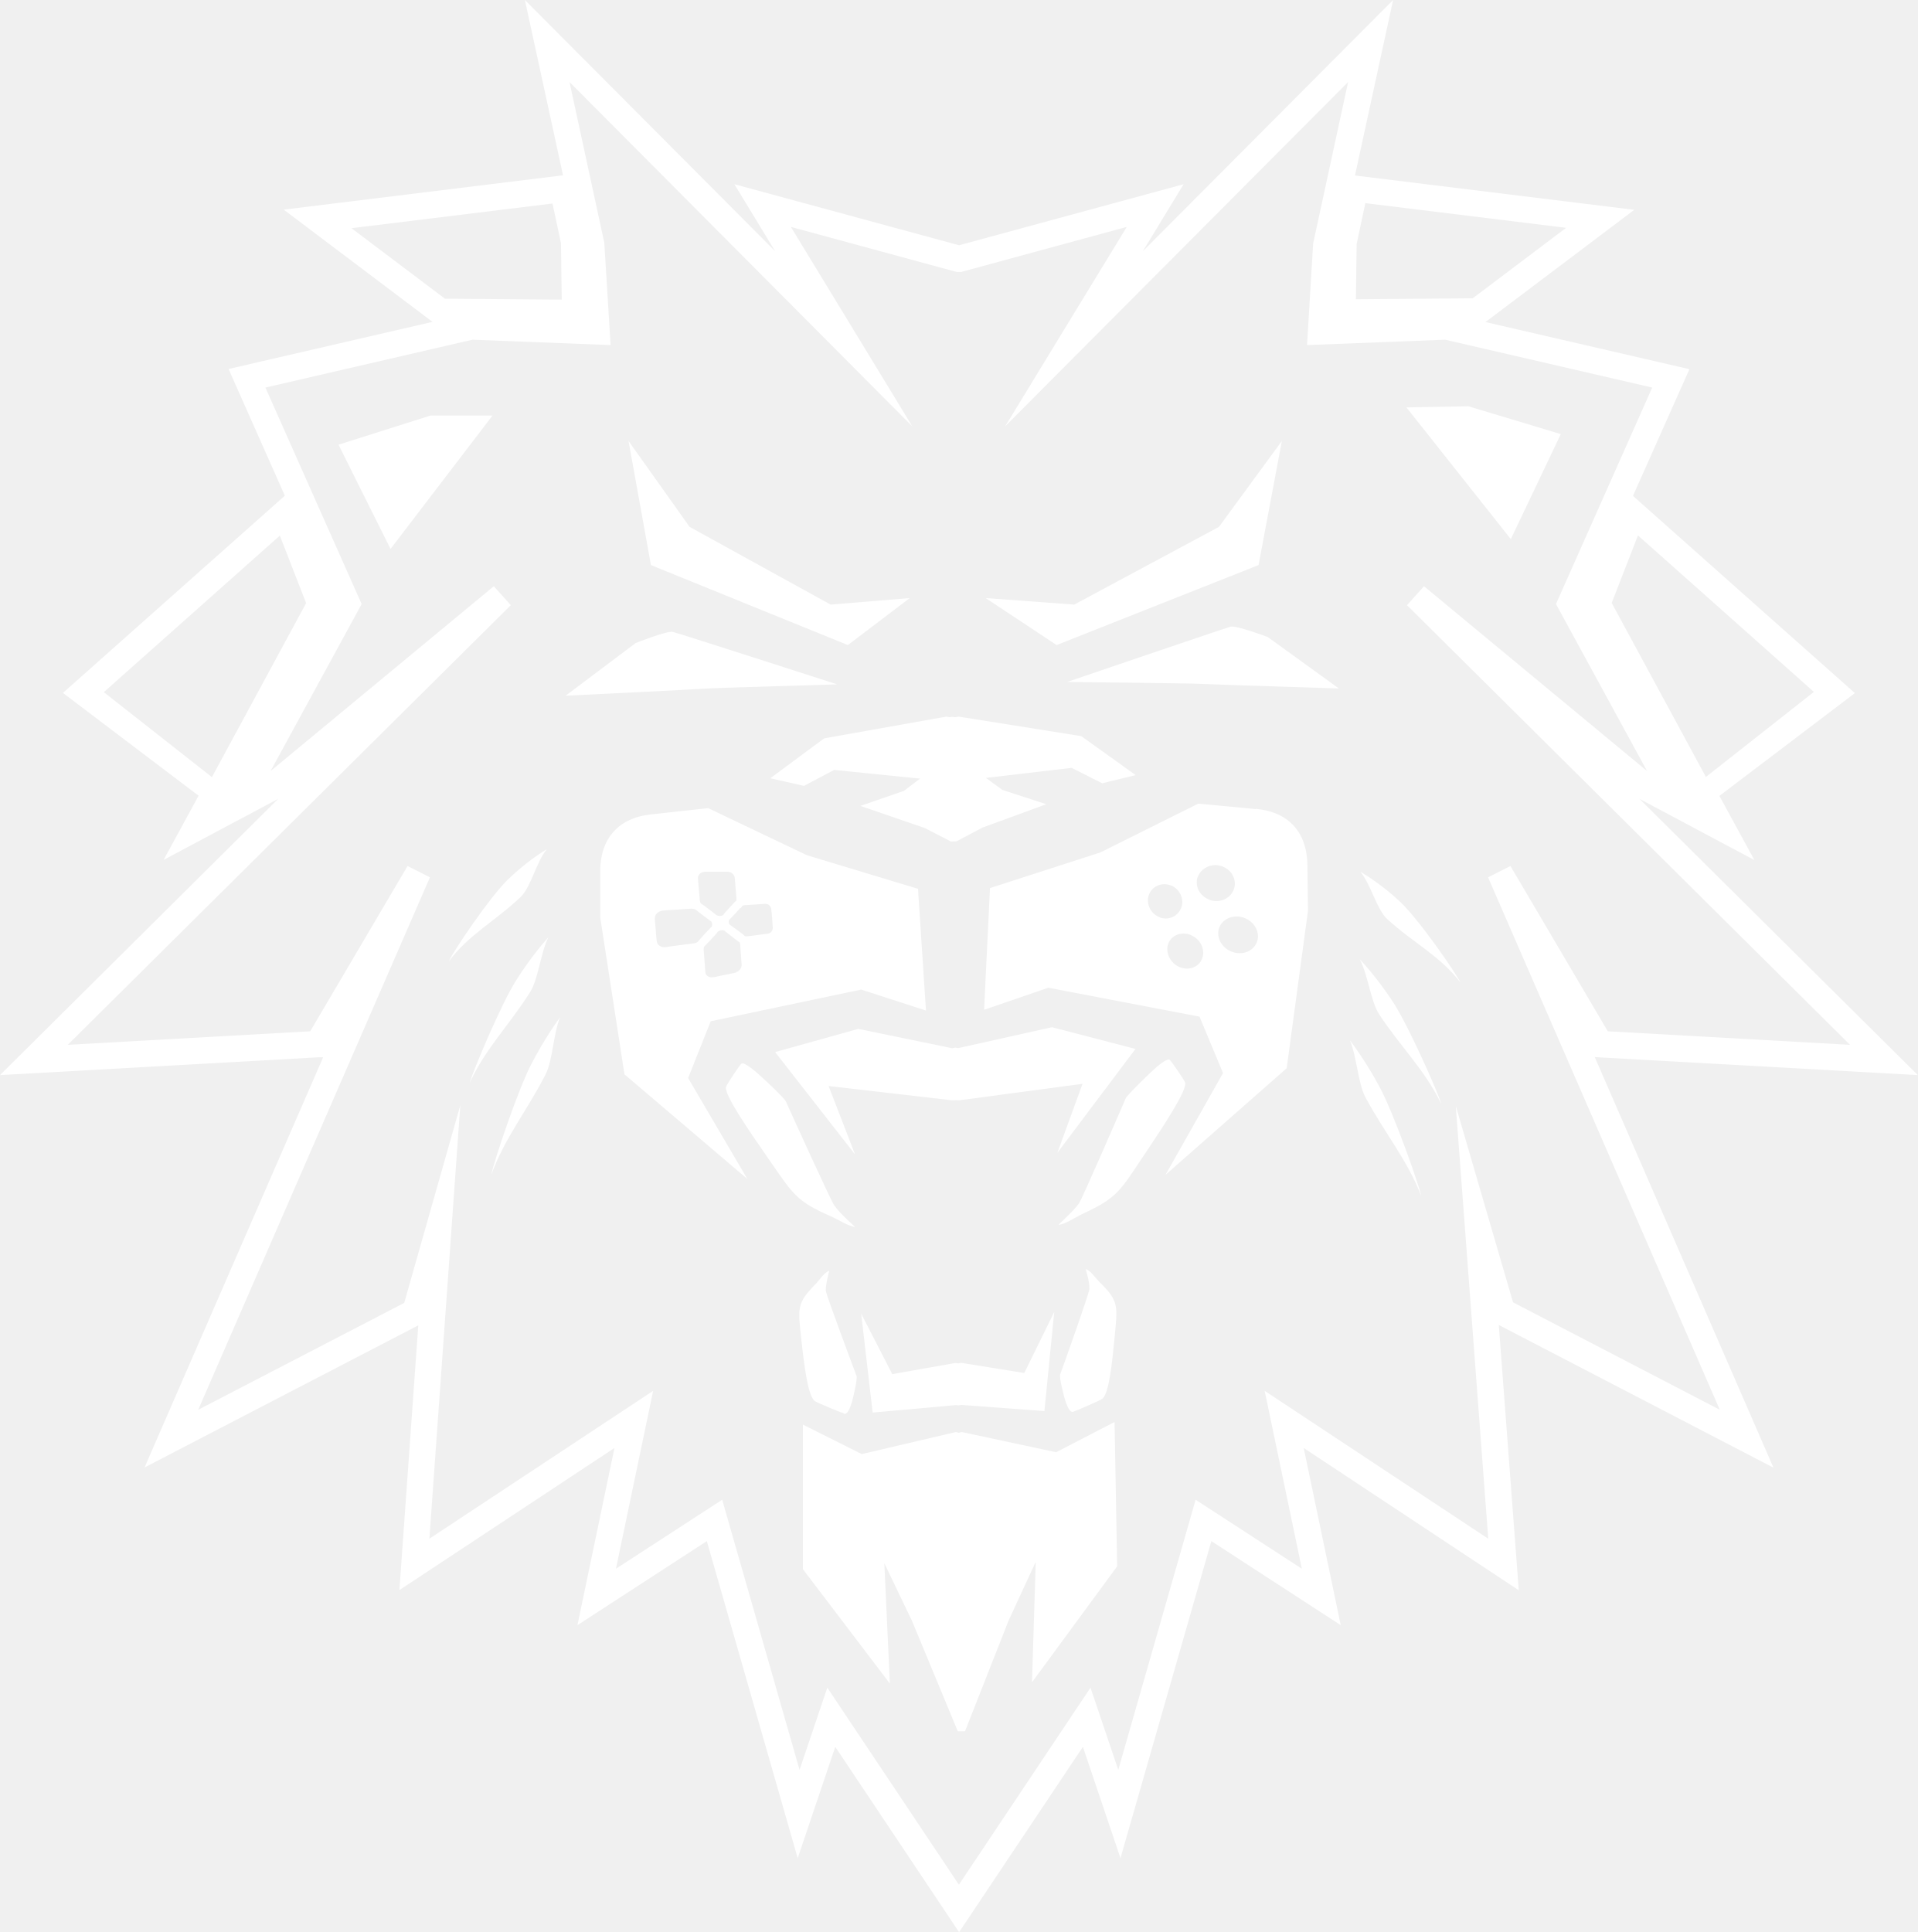
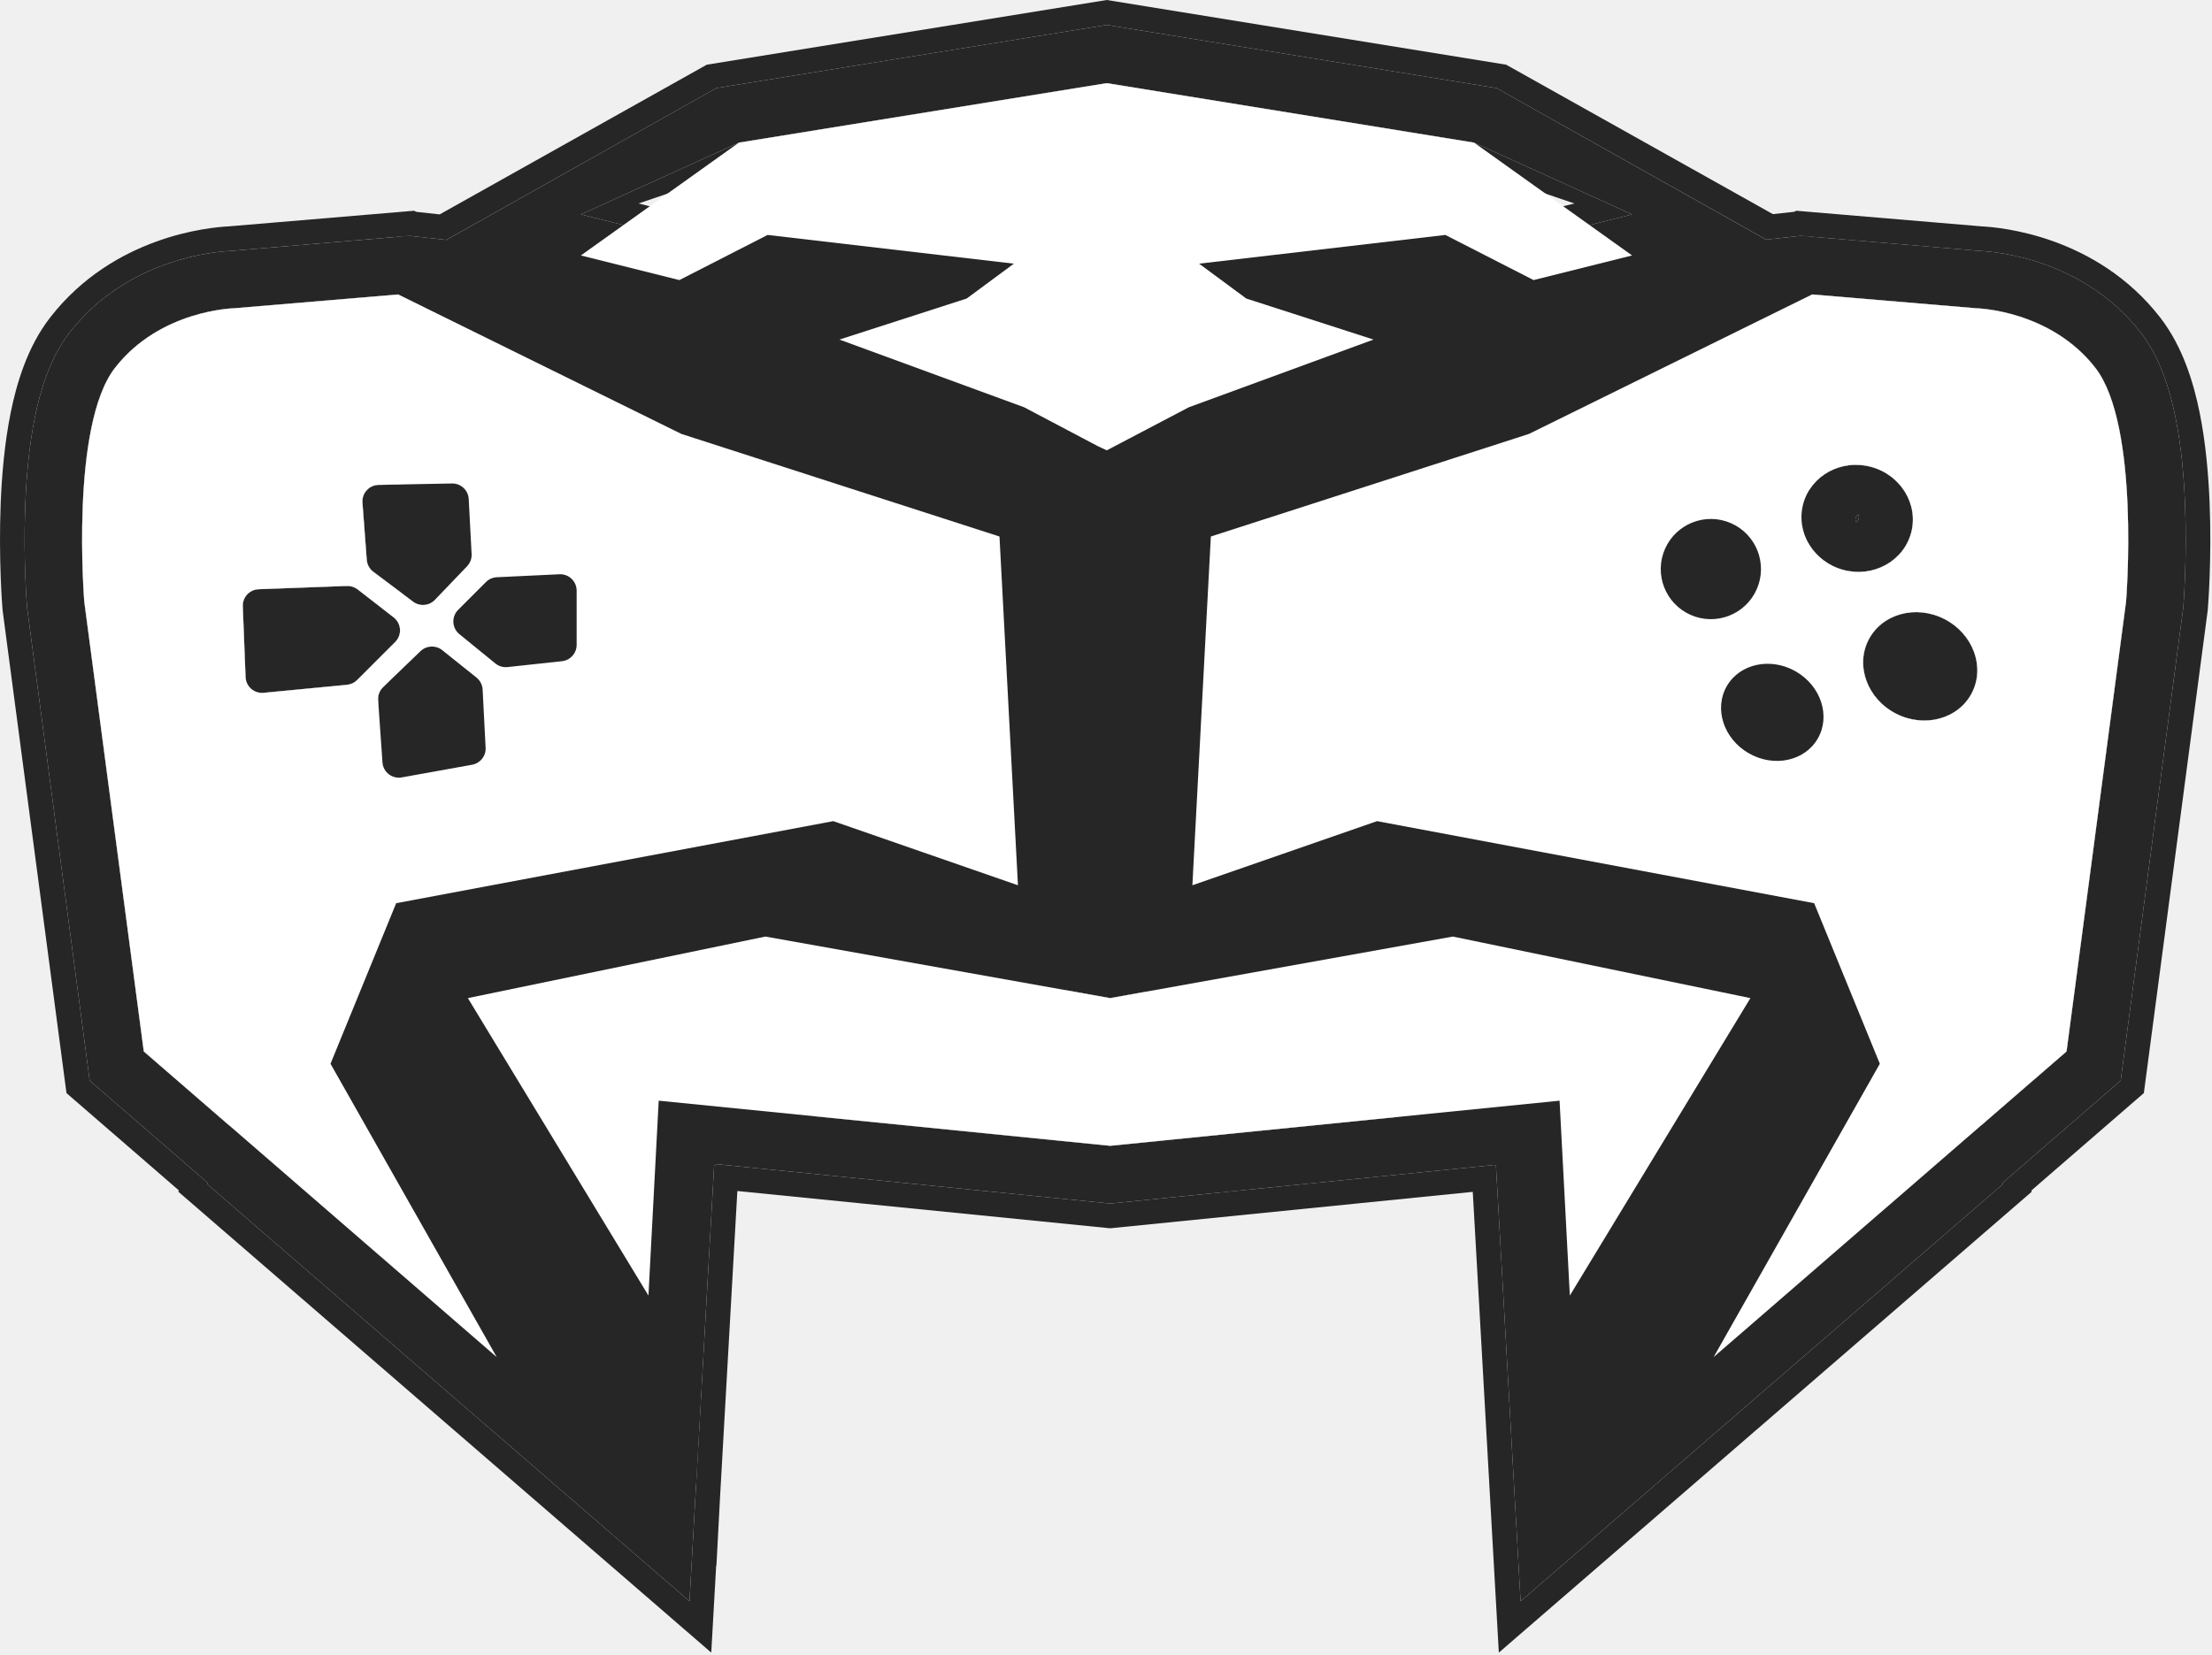
- <svg xmlns="http://www.w3.org/2000/svg" width="537" height="541" viewBox="0 0 537 541" fill="none">
-   <g clip-path="url(#clip0_466_2)">
-     <path d="M446.558 296.007L537.052 301.046L459.101 223.694L491.287 240.837L481.491 222.863L519.43 194.083L457.287 138.86L473.095 103.379L415.979 90.184L457.65 58.755L379.44 49.144L390.117 0L320.044 70.339L331.446 51.586L268.578 68.677L205.657 51.586L217.06 70.339L146.987 0L157.664 49.092L79.454 58.703L121.124 90.132L64.009 103.327L79.765 138.809L17.622 194.031L55.612 222.811L45.817 240.785L77.899 223.694L0 301.046L89.198 296.059H90.493L40.478 410.919L117.133 371.126L111.847 445.257L172.072 405.464L161.706 455.076L197.935 431.543L223.383 520.324L233.904 489.155L268.578 541.052L303.251 489.155L313.773 520.324L339.221 431.543L375.449 455.076L365.083 405.464L425.309 445.309L419.711 371.022L496.625 410.971L446.61 296.059L446.558 296.007ZM507.924 193.771L477.708 217.564L451.327 168.835L458.686 149.926L507.924 193.719V193.771ZM379.906 68.313L382.342 56.885L438.577 63.794L412.403 83.534L379.699 83.794L379.906 68.261V68.313ZM154.709 56.936L157.094 68.106L157.301 83.898L124.597 83.638L98.423 63.898L154.709 56.988V56.936ZM29.128 193.771L78.365 149.978L85.725 168.887L59.344 217.616L29.076 193.823L29.128 193.771ZM407.687 309.981L416.757 430.868L354.147 389.464L364.565 439.283L334.815 419.958L313.151 495.596L305.376 472.583L268.526 527.753L231.676 472.583L223.901 495.596L202.237 419.958L172.487 439.283L182.904 389.464L120.243 430.868L128.899 309.514L113.194 364.84L55.509 394.763L120.399 245.668L114.127 242.499L86.865 288.786L18.969 292.578L143.048 169.459L138.28 164.16L75.774 215.901L101.274 169.147L74.323 108.522L132.319 95.119L170.984 96.626L169.222 67.95L159.478 22.962L255.465 119.38L221.465 63.534L267.334 76.002L268.059 76.158H268.63H269.148L315.535 63.534L281.483 119.38L377.522 22.962L367.727 68.157L366.016 96.626L404.681 95.119L462.677 108.522L435.726 169.147L461.226 215.901L398.772 164.16L394.004 169.459L518.082 292.578L450.238 288.786L422.976 242.499L416.705 245.668L481.595 394.763L423.702 364.684L407.739 309.93L407.687 309.981Z" fill="white" />
-     <path d="M94.795 124.522L109.359 153.718L137.917 116.366H120.554L94.795 124.522Z" fill="white" />
-     <path d="M437.074 121.561L411.211 113.769L393.848 114.081L423.08 150.965L437.074 121.561Z" fill="white" />
-     <path d="M352.437 158.237L358.967 123.483L341.346 147.536L300.815 169.303L276.041 167.484L295.892 180.628L352.437 158.237Z" fill="white" />
-     <path d="M215.712 217.927L225.145 220.057L233.593 215.59L257.642 218.031L253.133 221.46L240.953 225.668L258.938 231.85L266.297 235.642L267.852 235.59L275.108 231.746L292.989 225.2L280.706 221.2L276.093 217.823L300.09 215.018L308.642 219.33L318.023 217.044L302.785 206.135L268.526 200.68H268.474L267.438 200.836L266.712 200.732L266.038 200.836H265.987L265.002 200.68H264.95L230.795 206.758L215.712 217.927Z" fill="white" />
-     <path d="M317.971 293.721L294.596 287.643L268.474 293.461H268.215L267.489 293.358L266.815 293.513H266.556L240.331 288.111L217.06 294.604L239.45 323.28L232.038 304.111L266.66 308.111H266.919L267.645 308.059L268.318 308.111H268.578L303.148 303.488L296.099 322.813L317.971 293.721Z" fill="white" />
-     <path d="M268.319 381.775L267.489 381.671L249.867 384.788L241.16 367.853L244.374 395.542L267.593 393.464L268.422 393.516L269.251 393.412L292.471 395.126L295.218 367.385L286.821 384.477L269.148 381.619L268.319 381.775Z" fill="white" />
-     <path d="M237.429 180.628L254.739 167.484L232.608 169.303L193.115 147.536L176.011 123.483L182.283 158.237L237.429 180.628Z" fill="white" />
-     <path d="M153.103 237.824C152.688 238.032 147.453 241.2 142.167 246.343C137.088 251.279 126.877 266.448 125.633 269.253C131.386 261.565 138.591 258.032 145.847 251.123C148.645 248.421 150.252 241.252 153.103 237.824Z" fill="white" />
-     <path d="M153.673 262.344C153.362 262.655 148.801 267.695 144.447 274.656C140.249 281.357 132.423 299.955 131.542 303.176C136.051 293.461 142.426 287.331 148.438 277.825C150.771 274.136 151.392 266.707 153.621 262.344H153.673Z" fill="white" />
-     <path d="M137.606 328.839C141.493 318.397 147.402 311.332 152.74 300.942C154.813 296.942 154.917 289.514 156.835 284.89C156.524 285.254 152.377 290.916 148.542 298.449C144.862 305.722 138.228 325.463 137.606 328.839Z" fill="white" />
-     <path d="M234.422 191.641C234.422 191.641 190.005 177.303 188.398 176.939C186.791 176.576 178.032 180.056 178.032 180.056L158.389 194.81C158.389 194.81 194.773 193.043 197.313 192.836C199.852 192.628 234.422 191.641 234.422 191.641Z" fill="white" />
-     <path d="M198.972 285.981L241.16 277.097L259.3 282.968L257.072 248.889L225.974 239.486L198.298 226.291L182.231 228.057C173.161 229.044 168.03 234.863 168.081 244.11V256.889L174.871 300.838L209.285 330.138L192.7 301.877L199.023 285.981H198.972ZM206.176 272.318C205.554 272.474 204.932 272.578 204.258 272.734C202.859 272.993 201.459 273.305 200.008 273.617C199.749 273.617 199.542 273.669 199.282 273.669C198.868 273.669 198.505 273.565 198.194 273.357C197.779 273.097 197.572 272.734 197.52 272.214C197.365 270.136 197.209 268.11 197.054 266.032C197.054 265.721 197.054 265.357 197.209 265.045C198.401 263.85 199.542 262.656 200.578 261.461C200.734 261.253 200.889 261.097 200.993 260.889C201.356 260.63 201.77 260.474 202.185 260.474C202.444 260.474 202.651 260.474 202.911 260.629C203.066 260.837 203.273 260.993 203.532 261.149C204.517 261.928 205.554 262.707 206.539 263.487C206.539 263.487 206.901 263.746 207.109 263.85C207.109 263.85 207.212 264.214 207.264 264.37C207.316 265.305 207.42 266.292 207.471 267.227C207.523 268.214 207.627 269.149 207.679 270.136C207.731 271.019 207.057 271.954 206.124 272.214L206.176 272.318ZM207.42 254.292C207.42 254.292 207.731 253.876 207.938 253.616C208.145 253.512 208.404 253.46 208.612 253.46C210.581 253.357 212.447 253.201 214.261 253.097H214.365C215.194 253.097 215.816 253.668 215.971 254.499C216.023 254.967 216.023 255.383 216.127 255.85L216.386 259.487C216.438 259.85 216.386 260.214 216.231 260.578C215.971 261.097 215.505 261.409 214.935 261.461C214.002 261.565 213.069 261.72 212.136 261.824C211.203 261.928 210.27 262.084 209.285 262.188C209.182 262.188 209.078 262.188 208.974 262.188C208.819 262.188 208.664 262.188 208.56 262.136C208.404 261.928 208.249 261.824 208.093 261.668C206.746 260.629 205.657 259.85 204.621 259.123C204.517 259.071 204.414 258.967 204.31 258.915C204.051 258.5 203.999 258.084 204.154 257.616C204.258 257.513 204.362 257.409 204.465 257.305C205.346 256.422 206.228 255.487 207.005 254.603L207.368 254.188L207.42 254.292ZM197.261 244.11C197.52 244.11 197.831 244.11 198.09 244.11C198.453 244.11 198.816 244.11 199.179 244.11C200.63 244.11 202.081 244.11 203.481 244.11C203.947 244.11 204.414 244.162 204.828 244.421C205.398 244.785 205.709 245.253 205.761 245.824C205.917 247.746 206.072 249.616 206.228 251.538C206.228 251.746 206.228 251.954 206.228 252.162C206.02 252.318 205.865 252.473 205.709 252.629C204.88 253.512 204.103 254.396 203.273 255.279L203.066 255.487C203.066 255.487 202.651 255.954 202.548 256.214C202.237 256.422 201.926 256.474 201.563 256.474C201.252 256.474 200.941 256.422 200.63 256.266C200.423 256.058 200.215 255.902 200.008 255.746C199.127 255.071 198.194 254.396 197.261 253.668L196.587 253.201C196.587 253.201 196.432 253.097 196.328 253.045C196.121 252.785 196.017 252.473 195.965 252.162C195.914 251.123 195.81 250.084 195.706 249.097C195.603 248.058 195.551 247.019 195.447 245.98C195.395 244.993 196.173 244.214 197.261 244.162V244.11ZM186.17 265.253C185.03 265.253 184.097 264.63 183.941 263.694C183.837 263.071 183.786 262.448 183.734 261.824C183.63 260.37 183.526 258.915 183.371 257.461C183.371 256.993 183.371 256.526 183.682 256.058C184.148 255.435 184.822 255.071 185.703 254.967C187.051 254.863 188.398 254.759 189.746 254.707C190.99 254.603 192.234 254.551 193.426 254.448C193.529 254.448 193.581 254.448 193.685 254.448C194.151 254.448 194.514 254.551 194.877 254.759C194.877 254.759 195.084 254.967 195.188 255.019C196.432 256.006 197.728 256.993 198.972 257.876C199.023 257.876 199.075 257.928 199.127 257.98C199.49 258.448 199.542 259.019 199.282 259.539C199.179 259.591 199.127 259.694 199.023 259.746C198.09 260.681 197.157 261.72 196.276 262.707L195.862 263.175C195.862 263.175 195.551 263.487 195.447 263.694C195.136 263.954 194.722 264.11 194.255 264.162C191.715 264.474 189.124 264.837 186.429 265.201C186.273 265.201 186.17 265.201 186.014 265.201L186.17 265.253Z" fill="white" />
-     <path d="M239.45 343.541C239.45 343.541 235.459 340.06 233.697 337.67C232.712 336.372 221.31 311.176 220.066 308.423C219.599 307.384 213.432 301.669 212.862 301.202C212.343 300.734 208.404 297.098 207.575 297.877C207.108 298.293 203.377 303.799 203.273 304.475C203.066 306.864 209.233 315.904 215.194 324.475C222.191 334.553 222.916 336.32 232.867 340.683C234.733 341.515 237.688 343.437 239.45 343.541Z" fill="white" />
-     <path d="M236.392 395.906C237.636 396.217 238.517 392.685 238.673 392.217C238.828 391.698 240.176 386.139 239.865 385.308C239.035 383.074 231.313 362.554 231.261 361.411C231.157 359.333 232.349 355.801 232.142 355.853C230.743 356.372 229.499 358.45 228.462 359.489C222.917 365.048 223.487 366.45 224.42 375.282C225.249 382.762 226.234 390.659 228.099 392.269C228.618 392.737 235.718 395.646 236.392 395.802V395.906Z" fill="white" />
-     <path d="M295.736 406.659L269.303 400.997L268.474 401.204L267.697 400.997L241.316 407.179L224.834 398.919V439.387L249.194 471.44L247.639 437.725L255.413 453.933L268.215 484.791H270.236L282.468 453.725L290.035 437.361L288.998 471.076L312.84 438.608L312.114 398.191L295.736 406.659Z" fill="white" />
-     <path d="M298.172 391.698C298.328 392.165 299.261 395.698 300.505 395.334C301.178 395.127 308.227 392.113 308.745 391.646C310.559 389.984 311.389 382.087 312.114 374.607C312.944 365.775 313.462 364.373 307.812 358.918C306.776 357.879 305.48 355.853 304.081 355.385C303.925 355.333 305.169 358.814 305.066 360.892C305.066 362.035 297.706 382.659 296.877 384.893C296.566 385.724 298.017 391.23 298.172 391.75V391.698Z" fill="white" />
-     <path d="M327.559 296.787C326.73 296.059 322.791 299.748 322.324 300.215C321.754 300.735 315.69 306.553 315.224 307.592C314.032 310.345 303.044 335.748 302.111 337.047C300.349 339.437 296.203 343.021 296.462 342.969C298.172 342.866 301.126 340.891 302.94 340.008C312.84 335.437 313.514 333.722 320.355 323.488C326.16 314.813 332.172 305.67 331.913 303.28C331.861 302.605 327.974 297.15 327.559 296.735V296.787Z" fill="white" />
-     <path d="M351.608 226.551L335.541 225.044L308.123 238.707L277.233 248.681L275.575 282.76L293.559 276.578L335.904 284.682L342.486 300.475L326.367 328.995L360.315 299.124L366.275 255.071L366.12 242.292C366.016 232.993 360.782 227.33 351.711 226.499L351.608 226.551ZM324.346 256.682C321.962 255.539 320.821 252.733 321.806 250.344C322.532 248.629 324.242 247.59 326.056 247.59C326.73 247.59 327.404 247.746 328.077 248.006C329.943 248.837 331.084 250.655 331.084 252.578C331.084 253.201 330.98 253.824 330.669 254.448C329.943 256.162 328.233 257.201 326.471 257.201C325.745 257.201 325.02 257.045 324.346 256.682ZM336.526 268.682C335.8 270.344 334.141 271.227 332.379 271.227C331.55 271.227 330.721 271.02 329.891 270.604C328.026 269.617 326.885 267.747 326.885 265.825C326.885 265.201 326.989 264.578 327.248 264.006C327.974 262.344 329.632 261.409 331.446 261.409C332.224 261.409 333.001 261.565 333.779 261.98C335.748 262.915 336.94 264.838 336.94 266.812C336.94 267.487 336.785 268.11 336.526 268.682ZM338.34 251.798C336.318 250.915 335.126 249.045 335.126 247.123C335.126 246.499 335.23 245.824 335.541 245.253C336.37 243.383 338.288 242.24 340.361 242.24C341.035 242.24 341.76 242.395 342.434 242.655C344.507 243.486 345.803 245.409 345.803 247.435C345.803 248.11 345.647 248.733 345.388 249.357C344.559 251.227 342.641 252.318 340.672 252.318C339.894 252.318 339.117 252.162 338.391 251.85L338.34 251.798ZM351.815 264.162C350.986 265.929 349.12 266.916 347.151 266.916C346.269 266.916 345.337 266.708 344.455 266.292C341.708 264.941 340.413 261.928 341.553 259.435C342.382 257.669 344.248 256.63 346.269 256.63C347.047 256.63 347.928 256.785 348.757 257.149C350.934 258.084 352.282 260.162 352.282 262.188C352.282 262.864 352.126 263.539 351.815 264.162Z" fill="white" />
-     <path d="M344.611 175.485C343.004 175.9 298.846 190.966 298.846 190.966C298.846 190.966 333.467 191.329 335.955 191.485C338.443 191.641 374.931 192.784 374.931 192.784L355.028 178.394C355.028 178.394 346.217 175.069 344.611 175.485Z" fill="white" />
-     <path d="M377.989 291.228C379.958 295.851 380.269 303.28 382.342 307.228C387.888 317.514 393.9 324.475 397.995 334.865C397.269 331.488 390.324 311.851 386.489 304.682C382.55 297.202 378.248 291.591 377.989 291.279V291.228Z" fill="white" />
-     <path d="M380.788 268.63C383.068 272.942 383.846 280.423 386.23 284.059C392.449 293.462 398.928 299.488 403.592 309.099C402.711 305.878 394.471 287.384 390.221 280.786C385.608 273.669 380.788 268.578 380.736 268.578L380.788 268.63Z" fill="white" />
-     <path d="M380.943 244.11C383.845 247.539 385.556 254.656 388.406 257.305C395.818 264.11 403.074 267.487 408.931 275.072C407.635 272.318 397.217 257.305 392.034 252.474C386.696 247.435 381.306 244.318 380.943 244.11Z" fill="white" />
-   </g>
-   <defs>
-     <clipPath id="clip0_466_2">
-       <rect width="537" height="541" fill="white" />
-     </clipPath>
-   </defs>
+ <svg xmlns="http://www.w3.org/2000/svg" width="1005" height="752" viewBox="0 0 1005 752" fill="none">
+   <path d="M180.874 107.71L185.958 107.184L203.109 109.054L204.182 108.643L369.207 106.776L504.396 104.908V440.121L324.455 529.76L313.266 727.713L94.166 538.164L182.739 293.524L180.874 107.71Z" fill="#262626" />
+   <path d="M823.257 107.71L818.173 107.184L801.022 109.054L799.949 108.643L634.924 106.776L499.735 104.908V440.121L679.677 529.76L690.865 727.713L909.965 538.164L821.393 293.524L823.257 107.71Z" fill="#262626" />
+   <path d="M836.791 435.533L691.622 674.731L683.949 528.931L504.402 546.969L323.912 528.92L316.238 674.731L171.07 435.533L347.401 399.051L504.384 427.082L660.447 399.048L836.791 435.533ZM504.396 453.604L347.763 425.634L212.574 453.604L294.62 588.794L299.281 500.221L504.396 520.733L708.579 500.221L713.241 588.794L795.287 453.604L660.097 425.634L504.396 453.604Z" fill="#262626" />
+   <path d="M319.423 172.951L479.223 224.499L490.619 439.728L376.58 400.118L198.781 433.508L179.118 481.594L248.396 603.897L208.587 636.496L40.737 491.089L12.315 276.195L12.26 275.543C12.224 275.099 10.502 253.906 11.497 229.088C11.994 216.705 13.191 202.727 15.846 189.651C18.363 177.252 22.781 162.51 31.666 151.096C57.689 117.67 97.477 114.372 104.668 114.039L185.963 107.188L319.423 172.951ZM106.341 140.095C106.231 140.098 72.743 140.829 52.265 167.133C31.76 193.473 38.276 273.37 38.28 273.42L65.318 477.845L225.681 616.764L150.161 483.439L179.996 410.474L378.585 373.181L462.496 402.325L454.105 243.827L309.592 197.21L180.928 133.811L106.341 140.095ZM191.073 295.913C193.772 293.318 197.979 293.126 200.903 295.465L216.481 307.929C218.146 309.261 219.162 311.243 219.271 313.372L220.628 339.826C220.82 343.575 218.195 346.883 214.5 347.549L182.531 353.303C178.162 354.089 174.077 350.91 173.768 346.481L171.793 318.163C171.639 315.959 172.471 313.8 174.063 312.269L191.073 295.913ZM157.649 266.304C159.401 266.239 161.122 266.793 162.506 267.87L178.867 280.595C182.408 283.349 182.733 288.585 179.561 291.757L162.256 309.062C161.032 310.286 159.42 311.047 157.696 311.213L119.738 314.862C115.472 315.272 111.739 312.011 111.571 307.729L110.309 275.538C110.147 271.415 113.363 267.944 117.486 267.791L157.649 266.304ZM205.361 219.725C209.382 219.648 212.741 222.773 212.952 226.79L214.269 251.792C214.377 253.849 213.63 255.86 212.206 257.346L197.567 272.621C194.957 275.344 190.724 275.689 187.706 273.426L169.598 259.845C167.877 258.553 166.797 256.581 166.636 254.435L164.682 228.382C164.362 224.112 167.695 220.45 171.976 220.368L205.361 219.725ZM261.988 293.072C261.987 296.881 259.117 300.078 255.33 300.487L230.588 303.162C228.606 303.376 226.622 302.788 225.076 301.529L208.72 288.203C205.295 285.412 205.033 280.27 208.158 277.146L220.79 264.514C222.102 263.202 223.857 262.426 225.71 262.338L254.174 260.981C258.428 260.778 261.988 264.174 261.988 268.432V293.072Z" fill="#262626" />
+   <path d="M899.529 114.035C906.602 114.357 946.5 117.601 972.576 151.096C981.462 162.51 985.881 177.253 988.398 189.653C991.053 202.73 992.248 216.709 992.745 229.092C993.74 253.907 992.018 275.098 991.982 275.543L991.927 276.195L963.505 491.089L795.655 636.496L755.846 603.897L825.122 481.594L805.459 433.508L627.66 400.118L513.625 439.728L525.019 224.499L684.817 172.951L818.279 107.188L899.529 114.035ZM694.651 197.21L550.138 243.827L541.747 402.325L625.657 373.181L824.246 410.474L854.081 483.439L778.561 616.764L938.924 477.845L965.962 273.42C965.965 273.378 972.483 193.474 951.977 167.133C931.493 140.821 897.992 140.097 897.901 140.095L823.314 133.811L694.651 197.21ZM784.563 311.812C790.485 301.556 804.534 298.582 815.942 305.169C827.351 311.756 831.799 325.408 825.878 335.665C819.956 345.921 805.907 348.896 794.499 342.31C783.09 335.723 778.642 322.068 784.563 311.812ZM807.54 319.72C807.424 319.702 807.194 319.689 806.838 319.764C806.102 319.92 804.598 320.577 803.487 322.261L803.27 322.612C802.147 324.558 802.339 326.364 802.587 327.128C802.699 327.472 802.824 327.664 802.899 327.756C803.015 327.775 803.244 327.79 803.602 327.714C804.387 327.548 806.047 326.811 807.171 324.865C808.294 322.919 808.102 321.113 807.854 320.35C807.741 320.004 807.614 319.812 807.54 319.72ZM848.973 290.763C855.073 278.909 870.521 274.703 883.479 281.37C896.437 288.038 901.996 303.053 895.896 314.907C889.797 326.761 874.348 330.965 861.39 324.298C848.433 317.631 842.874 302.617 848.973 290.763ZM756.456 249.507C761.49 237.986 774.91 232.725 786.432 237.758C797.953 242.792 803.212 256.214 798.179 267.735C793.145 279.256 779.725 284.515 768.204 279.482C756.682 274.449 751.423 261.028 756.456 249.507ZM774.257 257.284C773.565 258.867 774.198 260.696 775.673 261.527L775.981 261.68C777.674 262.42 779.64 261.645 780.377 259.958L774.257 257.284ZM778.334 255.438C776.722 254.921 774.949 255.7 774.257 257.284L780.377 259.958C781.115 258.268 780.346 256.299 778.654 255.56L778.334 255.438ZM819.277 229.016C822.742 216.085 836.524 208.543 850.06 212.17C863.597 215.797 871.764 229.22 868.299 242.152C864.834 255.083 851.051 262.627 837.514 259C823.977 255.372 815.812 241.947 819.277 229.016ZM844.151 233.885C844.034 233.949 843.829 234.088 843.609 234.362C843.374 234.653 843.184 235.021 843.084 235.393V235.396C842.984 235.769 842.964 236.184 843.022 236.554C843.077 236.902 843.184 237.124 843.253 237.239C843.276 237.276 843.3 237.304 843.319 237.328C843.348 237.317 843.386 237.306 843.425 237.285C843.543 237.22 843.745 237.079 843.965 236.806C844.201 236.514 844.39 236.145 844.49 235.773L843.785 235.584L843.787 235.582L844.494 235.771C844.593 235.399 844.611 234.985 844.554 234.615C844.499 234.268 844.394 234.045 844.324 233.93C844.301 233.891 844.275 233.862 844.255 233.837C844.226 233.849 844.19 233.863 844.151 233.885Z" fill="#262626" />
+   <path d="M679.932 40.025L802.695 109.066L703.477 133.867L704.183 134.097L550.737 190.36L503.497 215.161L487.221 207.533L454.66 190.349L301.244 134.097L301.949 133.867L202.733 109.066L325.498 40.023L502.841 11.334L679.932 40.025ZM335.699 64.818L263.909 97.45L308.661 108.638L348.752 88.126L460.633 101.179L439.189 117.029L381.384 135.676L465.295 166.443L498.859 184.157L502.838 186.022L540.133 166.443L624.044 135.676L566.239 117.029L544.795 101.179L656.676 88.126L696.767 108.638L741.519 97.45L669.729 64.818L502.838 37.78L335.699 64.818ZM341.767 121.024L358.685 115.567L353.594 114.973L341.767 121.024ZM646.741 115.567L663.659 121.024L651.832 114.973L646.741 115.567Z" fill="#262626" />
+   <path d="M684.304 29.4L805.49 97.311L815.141 96.259L816.121 95.778L818.057 95.942L818.142 95.933L819.013 96.022L819.218 96.04L900.323 102.874C908.876 103.301 952.499 107.095 981.404 144.223C991.898 157.703 996.738 174.502 999.362 187.428C1002.18 201.311 1003.41 215.941 1003.92 228.644C1004.95 254.12 1003.18 275.827 1003.13 276.454L1003.13 276.478L1003.08 277.129L1003.05 277.397L1003.02 277.663L974.04 496.765L922.912 541.057L923.105 541.59L680.979 751.059L669.142 541.661L504.404 558.214L335.009 541.273L327.119 680.868L325.503 711.562L325.394 711.382L323.153 751.059L81.026 541.59L81.245 540.984L30.203 496.765L1.223 277.663L1.189 277.397L1.165 277.129L1.11 276.478L1.109 276.454C1.058 275.828 -0.704 254.118 0.318 228.64C0.828 215.937 2.064 201.308 4.882 187.426C7.505 174.501 12.345 157.703 22.838 144.223C51.643 107.225 95.061 103.331 103.821 102.882L184.625 96.073L184.809 96.055L185.989 95.933L186.12 95.946L188.121 95.778L189.13 96.275L199.765 97.435L321.126 29.398L502.843 0L684.304 29.4ZM325.498 40.023L202.797 109.018L185.958 107.184L185.74 107.207L104.668 114.039L102.949 114.143C92.557 114.902 56.063 119.759 31.666 151.096L30.847 152.176C22.507 163.429 18.284 177.639 15.846 189.651L15.365 192.113C13.045 204.469 11.963 217.479 11.497 229.088L11.412 231.405C10.608 255.21 12.225 275.113 12.26 275.543L12.315 276.195L40.737 491.089L94.383 537.562L94.166 538.164L313.266 727.713L324.455 529.76L325.766 529.104L504.402 546.969L679.008 529.426L679.677 529.76L690.865 727.713L909.965 538.164L909.774 537.635L963.505 491.089L991.927 276.195L991.982 275.543C992.018 275.098 993.74 253.907 992.745 229.092C992.248 216.709 991.053 202.73 988.398 189.653C985.881 177.253 981.462 162.51 972.576 151.096C946.5 117.601 906.602 114.357 899.529 114.035L818.279 107.188L818.266 107.194L818.173 107.184L802.456 108.896L679.932 40.025L502.841 11.334L325.498 40.023ZM504.396 453.604L520.864 450.645L635.181 507.594L504.396 520.733L369.628 507.256L484.471 450.046L504.396 453.604ZM897.901 140.095C897.992 140.097 931.493 140.821 951.977 167.133C972.483 193.474 965.965 273.378 965.962 273.42L938.924 477.845L900.254 511.342L821.393 293.524L821.857 247.222C825.14 252.778 830.632 257.156 837.514 259C851.051 262.627 864.834 255.083 868.299 242.152C871.764 229.22 863.597 215.797 850.06 212.17C838.969 209.198 827.716 213.725 822.105 222.569L822.993 133.968L823.314 133.811L897.901 140.095ZM181.136 133.913L182.001 220.173L171.976 220.368C167.695 220.45 164.362 224.112 164.682 228.382L166.636 254.435L166.676 254.835C166.933 256.825 167.984 258.634 169.598 259.845L182.496 269.518L182.739 293.524L176.959 309.483L174.063 312.269C172.471 313.8 171.639 315.959 171.793 318.163L172.119 322.852L103.901 511.269L65.318 477.845L38.28 273.42C38.276 273.371 31.861 194.715 51.79 167.76L52.265 167.133C71.463 142.473 102.096 140.288 105.941 140.11L106.341 140.095L180.928 133.811L181.136 133.913ZM409.321 499.981L504.391 509.488L595.515 500.334L519.19 462.312L504.402 464.971L486.148 461.709L409.321 499.981ZM833.506 201.371C839.69 199.7 846.396 199.605 852.956 201.362C871.989 206.462 884.294 225.685 879.107 245.047C873.919 264.408 853.652 274.907 834.618 269.807C834.014 269.645 833.416 269.467 832.825 269.277L832.601 291.615L835.327 299.147C835.582 294.604 836.768 290.03 839.025 285.644C848.371 267.482 870.997 262.366 888.598 271.422C906.198 280.479 915.19 301.863 905.844 320.026C896.498 338.19 873.871 343.302 856.272 334.246C851.863 331.978 847.995 328.935 844.82 325.364L905.232 492.227L928.388 472.167L954.825 272.295C954.992 270.114 956.33 251.723 955.482 230.587C955.028 219.27 953.958 207.463 951.849 197.074C949.682 186.394 946.664 178.521 943.149 174.006C926.186 152.216 897.825 151.288 897.664 151.282L897.313 151.274L896.961 151.243L834.061 145.942L833.506 201.371ZM107.281 151.243L106.929 151.274L106.578 151.282C106.338 151.291 78.033 152.247 61.094 174.006C57.578 178.521 54.561 186.393 52.393 197.072C50.284 207.461 49.214 219.267 48.76 230.583C47.912 251.721 49.248 270.113 49.416 272.295L75.853 472.167L98.924 492.154L160.494 322.097C160.188 322.155 159.881 322.212 159.572 322.255L158.767 322.35L120.809 325.999C110.144 327.024 100.812 318.872 100.392 308.168L99.13 275.977C98.726 265.672 106.762 256.993 117.07 256.611L155.471 255.187L153.525 229.219C152.751 218.898 160.516 209.999 170.702 209.232L170.068 145.952L107.281 151.243ZM883.479 281.37C870.521 274.703 855.073 278.909 848.973 290.763C842.874 302.617 848.433 317.631 861.39 324.298C874.348 330.965 889.797 326.761 895.896 314.907C901.996 303.053 896.437 288.038 883.479 281.37ZM157.649 266.304L117.486 267.791C113.363 267.944 110.147 271.415 110.309 275.538L111.571 307.729C111.734 311.877 115.242 315.067 119.339 314.889L119.738 314.862L157.696 311.213C159.312 311.057 160.829 310.379 162.021 309.286L162.256 309.062L179.561 291.757C182.733 288.585 182.408 283.349 178.867 280.595L162.506 267.87C161.122 266.793 159.401 266.239 157.649 266.304ZM844.324 233.93C844.394 234.045 844.499 234.268 844.554 234.615C844.611 234.985 844.593 235.399 844.494 235.771L843.787 235.582L843.785 235.584L844.49 235.773C844.39 236.145 844.201 236.514 843.965 236.806C843.745 237.079 843.543 237.22 843.425 237.285C843.386 237.306 843.348 237.317 843.319 237.328C843.3 237.304 843.276 237.276 843.253 237.239C843.184 237.124 843.077 236.902 843.022 236.554C842.964 236.184 842.984 235.769 843.084 235.396V235.393C843.184 235.021 843.374 234.653 843.609 234.362C843.829 234.088 844.034 233.949 844.151 233.885C844.19 233.863 844.226 233.849 844.255 233.837C844.275 233.862 844.301 233.891 844.324 233.93ZM669.729 64.818L741.519 97.45L701.212 107.525L694.445 107.449L656.676 88.126L544.795 101.179L550.793 105.613L504.396 104.972V104.908L502.066 104.939L499.735 104.908V104.972L454.656 105.595L460.633 101.179L348.752 88.126L311.012 107.434L304.16 107.512L263.909 97.45L335.699 64.818L502.838 37.78L669.729 64.818ZM340.071 75.443L290.127 92.471L305.474 96.308L308.257 96.275L346.678 76.62L490.051 93.347L489.732 93.58L502.066 93.751L515.585 93.566V93.937L516.187 93.946L515.377 93.347L658.75 76.62L697.198 96.292L699.895 96.321L715.299 92.471L665.355 75.443L502.834 49.112L340.071 75.443Z" fill="#262626" />
+   <path d="M347.76 425.634L504.393 453.605L660.094 425.634L795.284 453.605L713.238 588.794L708.576 500.222L504.393 520.733L299.278 500.222L294.616 588.794L212.57 453.605L347.76 425.634Z" fill="white" />
+   <path d="M309.595 197.21L454.108 243.827L462.499 402.325L378.589 373.18L180 410.474L150.165 483.439L225.685 616.763L65.322 477.845L38.284 273.42C38.28 273.37 31.764 193.472 52.269 167.133C72.747 140.828 106.235 140.097 106.345 140.095L180.932 133.811L309.595 197.21ZM200.907 295.464C197.982 293.125 193.776 293.317 191.077 295.912L174.067 312.268C172.475 313.8 171.643 315.959 171.796 318.163L173.772 346.481C174.081 350.909 178.166 354.089 182.535 353.302L214.504 347.548C218.199 346.883 220.824 343.575 220.631 339.825L219.275 313.372C219.166 311.242 218.15 309.261 216.485 307.929L200.907 295.464ZM157.653 266.303L117.489 267.791C113.366 267.944 110.151 271.415 110.313 275.537L111.575 307.729C111.743 312.011 115.476 315.272 119.742 314.861L157.7 311.212C159.424 311.046 161.036 310.286 162.26 309.062L179.565 291.757C182.737 288.585 182.412 283.349 178.871 280.594L162.509 267.869C161.125 266.793 159.405 266.238 157.653 266.303ZM254.177 260.98L225.714 262.337C223.86 262.425 222.105 263.201 220.793 264.513L208.161 277.145C205.037 280.27 205.298 285.411 208.724 288.202L225.08 301.528C226.626 302.787 228.61 303.376 230.592 303.162L255.334 300.487C259.121 300.077 261.991 296.881 261.991 293.072V268.432C261.991 264.173 258.431 260.778 254.177 260.98ZM171.98 220.367C167.699 220.45 164.365 224.111 164.685 228.381L166.639 254.434C166.8 256.58 167.88 258.553 169.602 259.844L187.71 273.425C190.727 275.688 194.96 275.343 197.57 272.62L212.209 257.346C213.634 255.859 214.381 253.848 214.273 251.792L212.956 226.79C212.744 222.773 209.386 219.647 205.364 219.724L171.98 220.367Z" fill="white" />
+   <path d="M897.901 140.095C897.991 140.097 931.493 140.821 951.976 167.133C972.483 193.474 965.965 273.378 965.962 273.42L938.924 477.845L778.561 616.763L854.081 483.439L824.246 410.474L625.657 373.18L541.746 402.325L550.137 243.827L694.65 197.21L823.313 133.811L897.901 140.095ZM815.942 305.168C804.533 298.582 790.485 301.555 784.563 311.811C778.641 322.068 783.09 335.722 794.498 342.309C805.907 348.896 819.956 345.921 825.877 335.664C831.798 325.408 827.35 311.755 815.942 305.168ZM883.478 281.37C870.521 274.703 855.072 278.908 848.973 290.763C842.873 302.617 848.432 317.63 861.39 324.298C874.348 330.965 889.796 326.761 895.896 314.907C901.995 303.053 896.436 288.037 883.478 281.37ZM786.431 237.758C774.91 232.724 761.49 237.985 756.456 249.506C751.423 261.028 756.682 274.448 768.203 279.482C779.724 284.515 793.145 279.255 798.178 267.734C803.212 256.213 797.953 242.791 786.431 237.758ZM850.06 212.169C836.523 208.542 822.742 216.084 819.276 229.015C815.811 241.947 823.976 255.372 837.513 258.999C851.05 262.626 864.834 255.083 868.299 242.152C871.764 229.22 863.597 215.796 850.06 212.169Z" fill="white" />
+   <path d="M335.704 64.818L502.843 37.78L669.734 64.818L741.524 116.097L696.772 127.285L656.681 106.774L544.8 119.826L566.244 135.676L624.049 154.323L540.139 185.09L502.843 204.669L498.864 202.805L465.3 185.09L381.389 154.323L439.194 135.676L460.638 119.826L348.757 106.774L308.666 127.285L263.914 116.097L335.704 64.818Z" fill="white" />
</svg>
